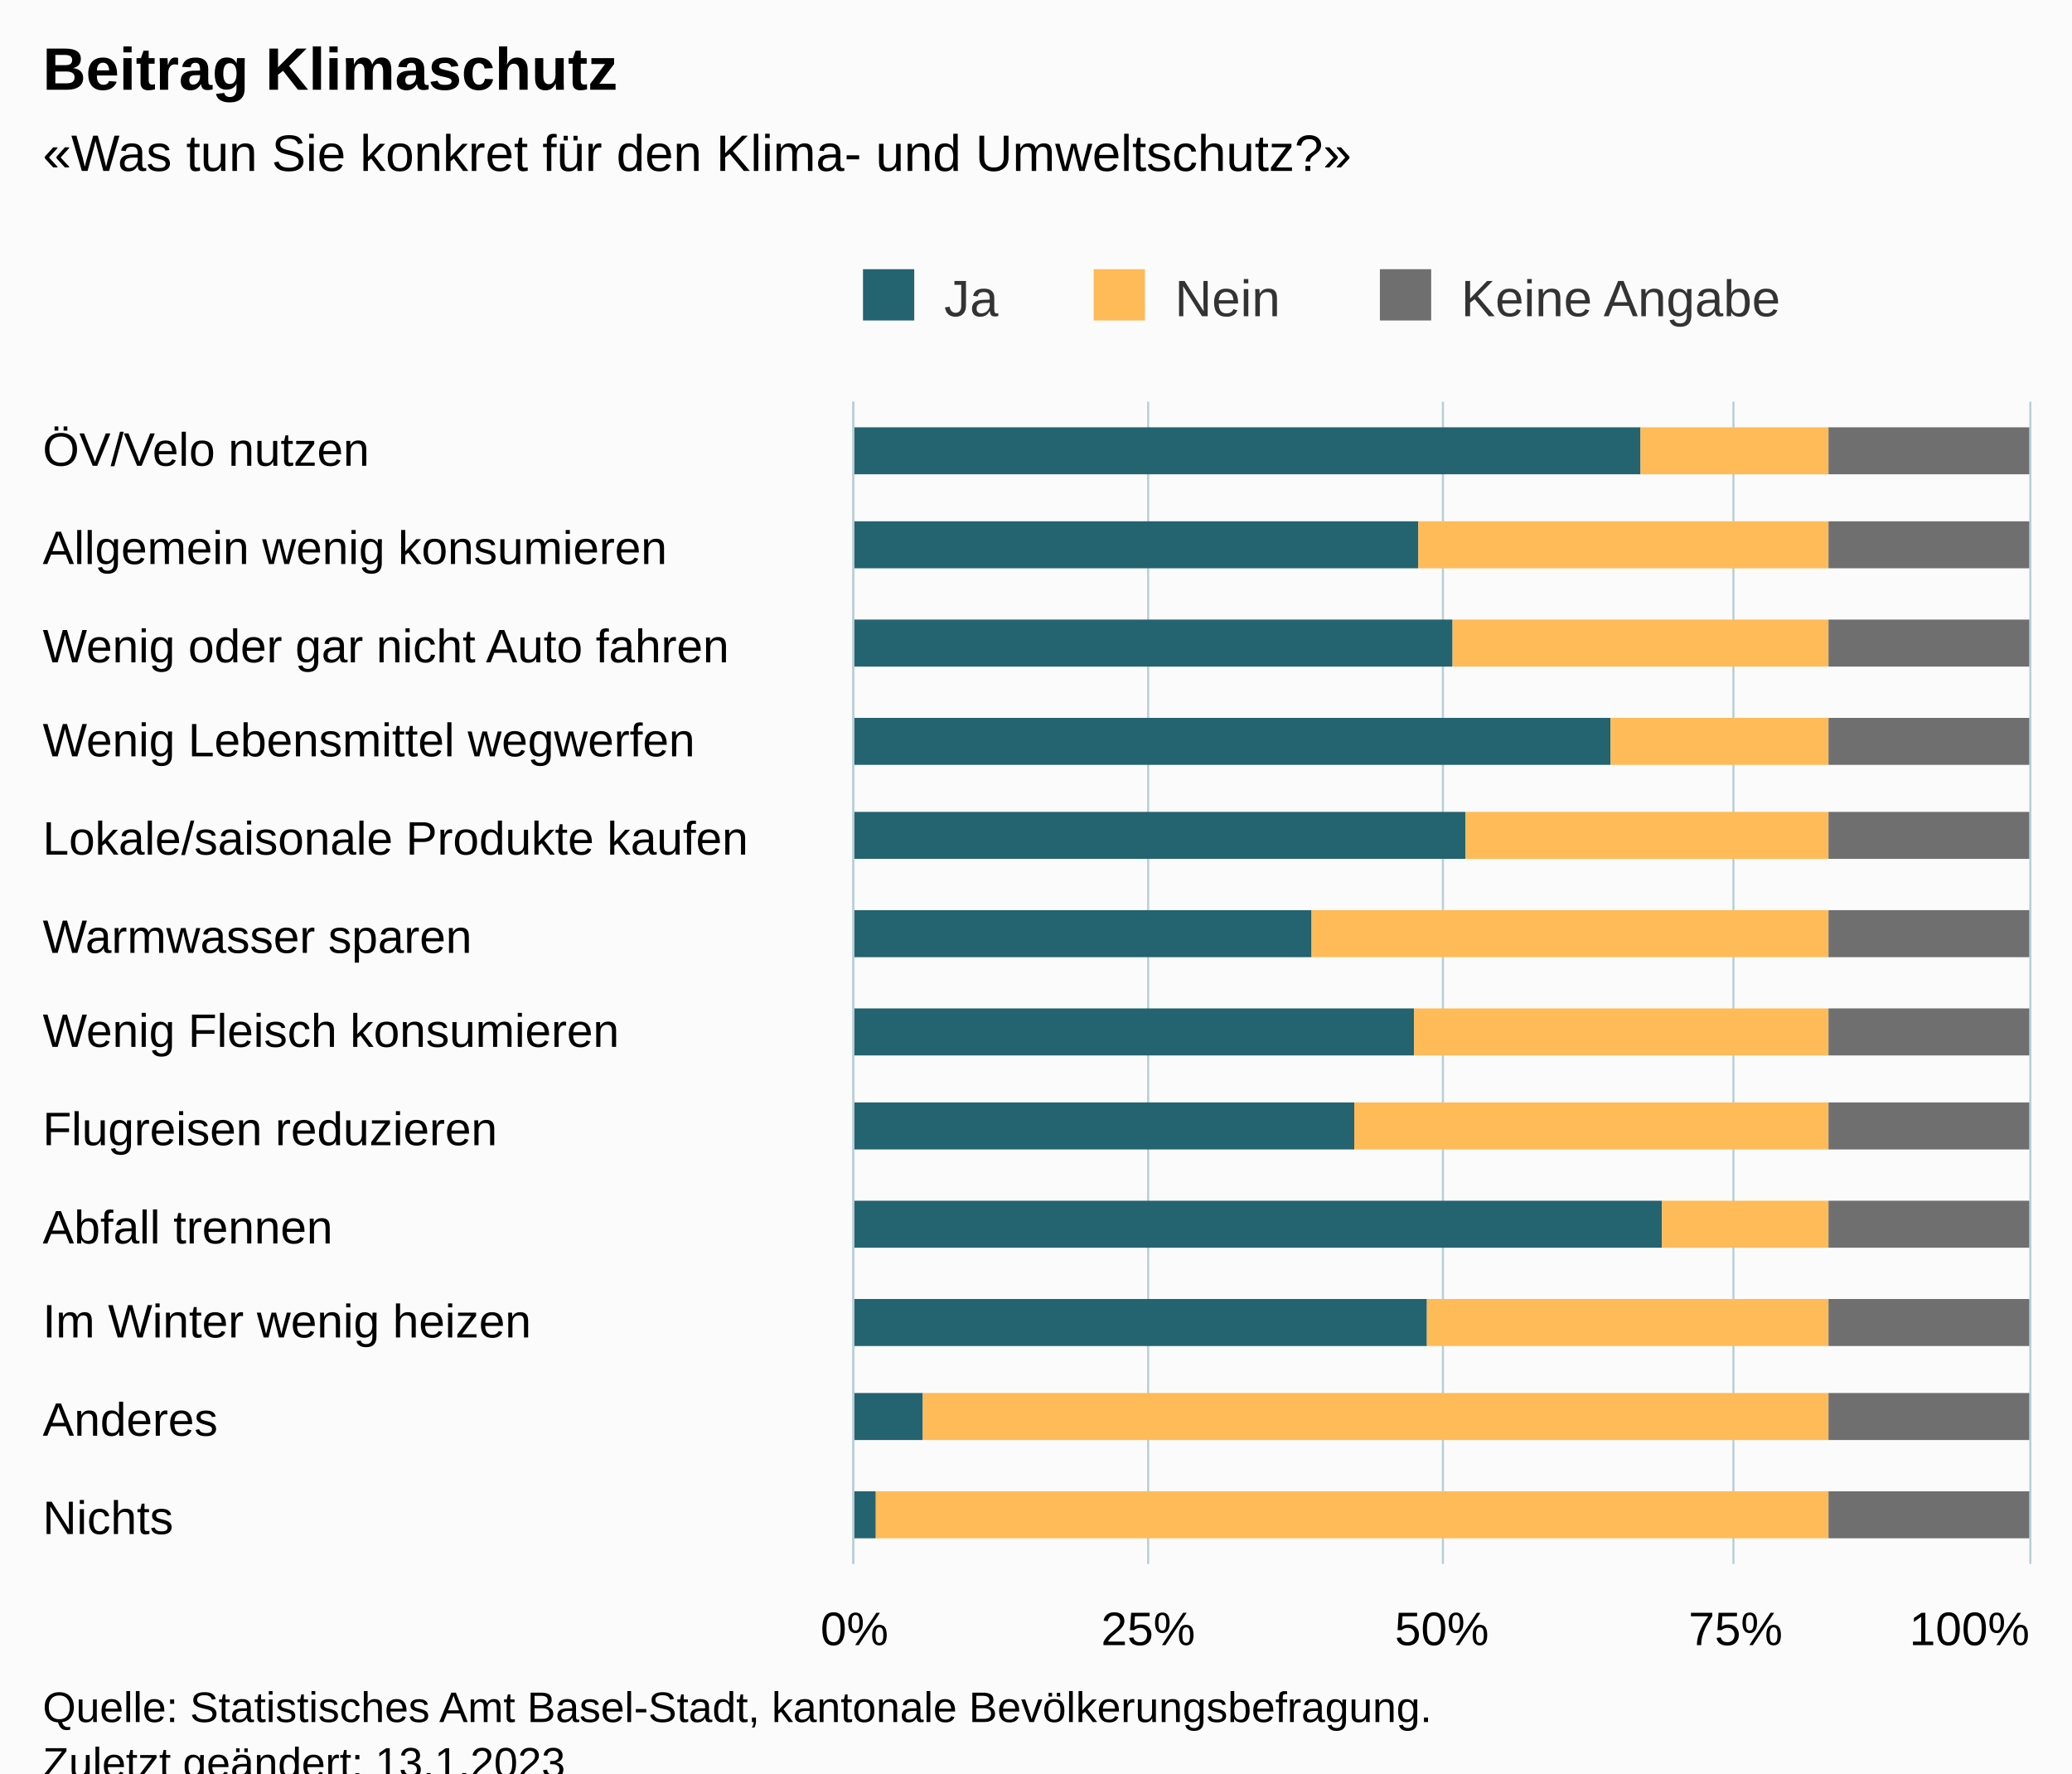
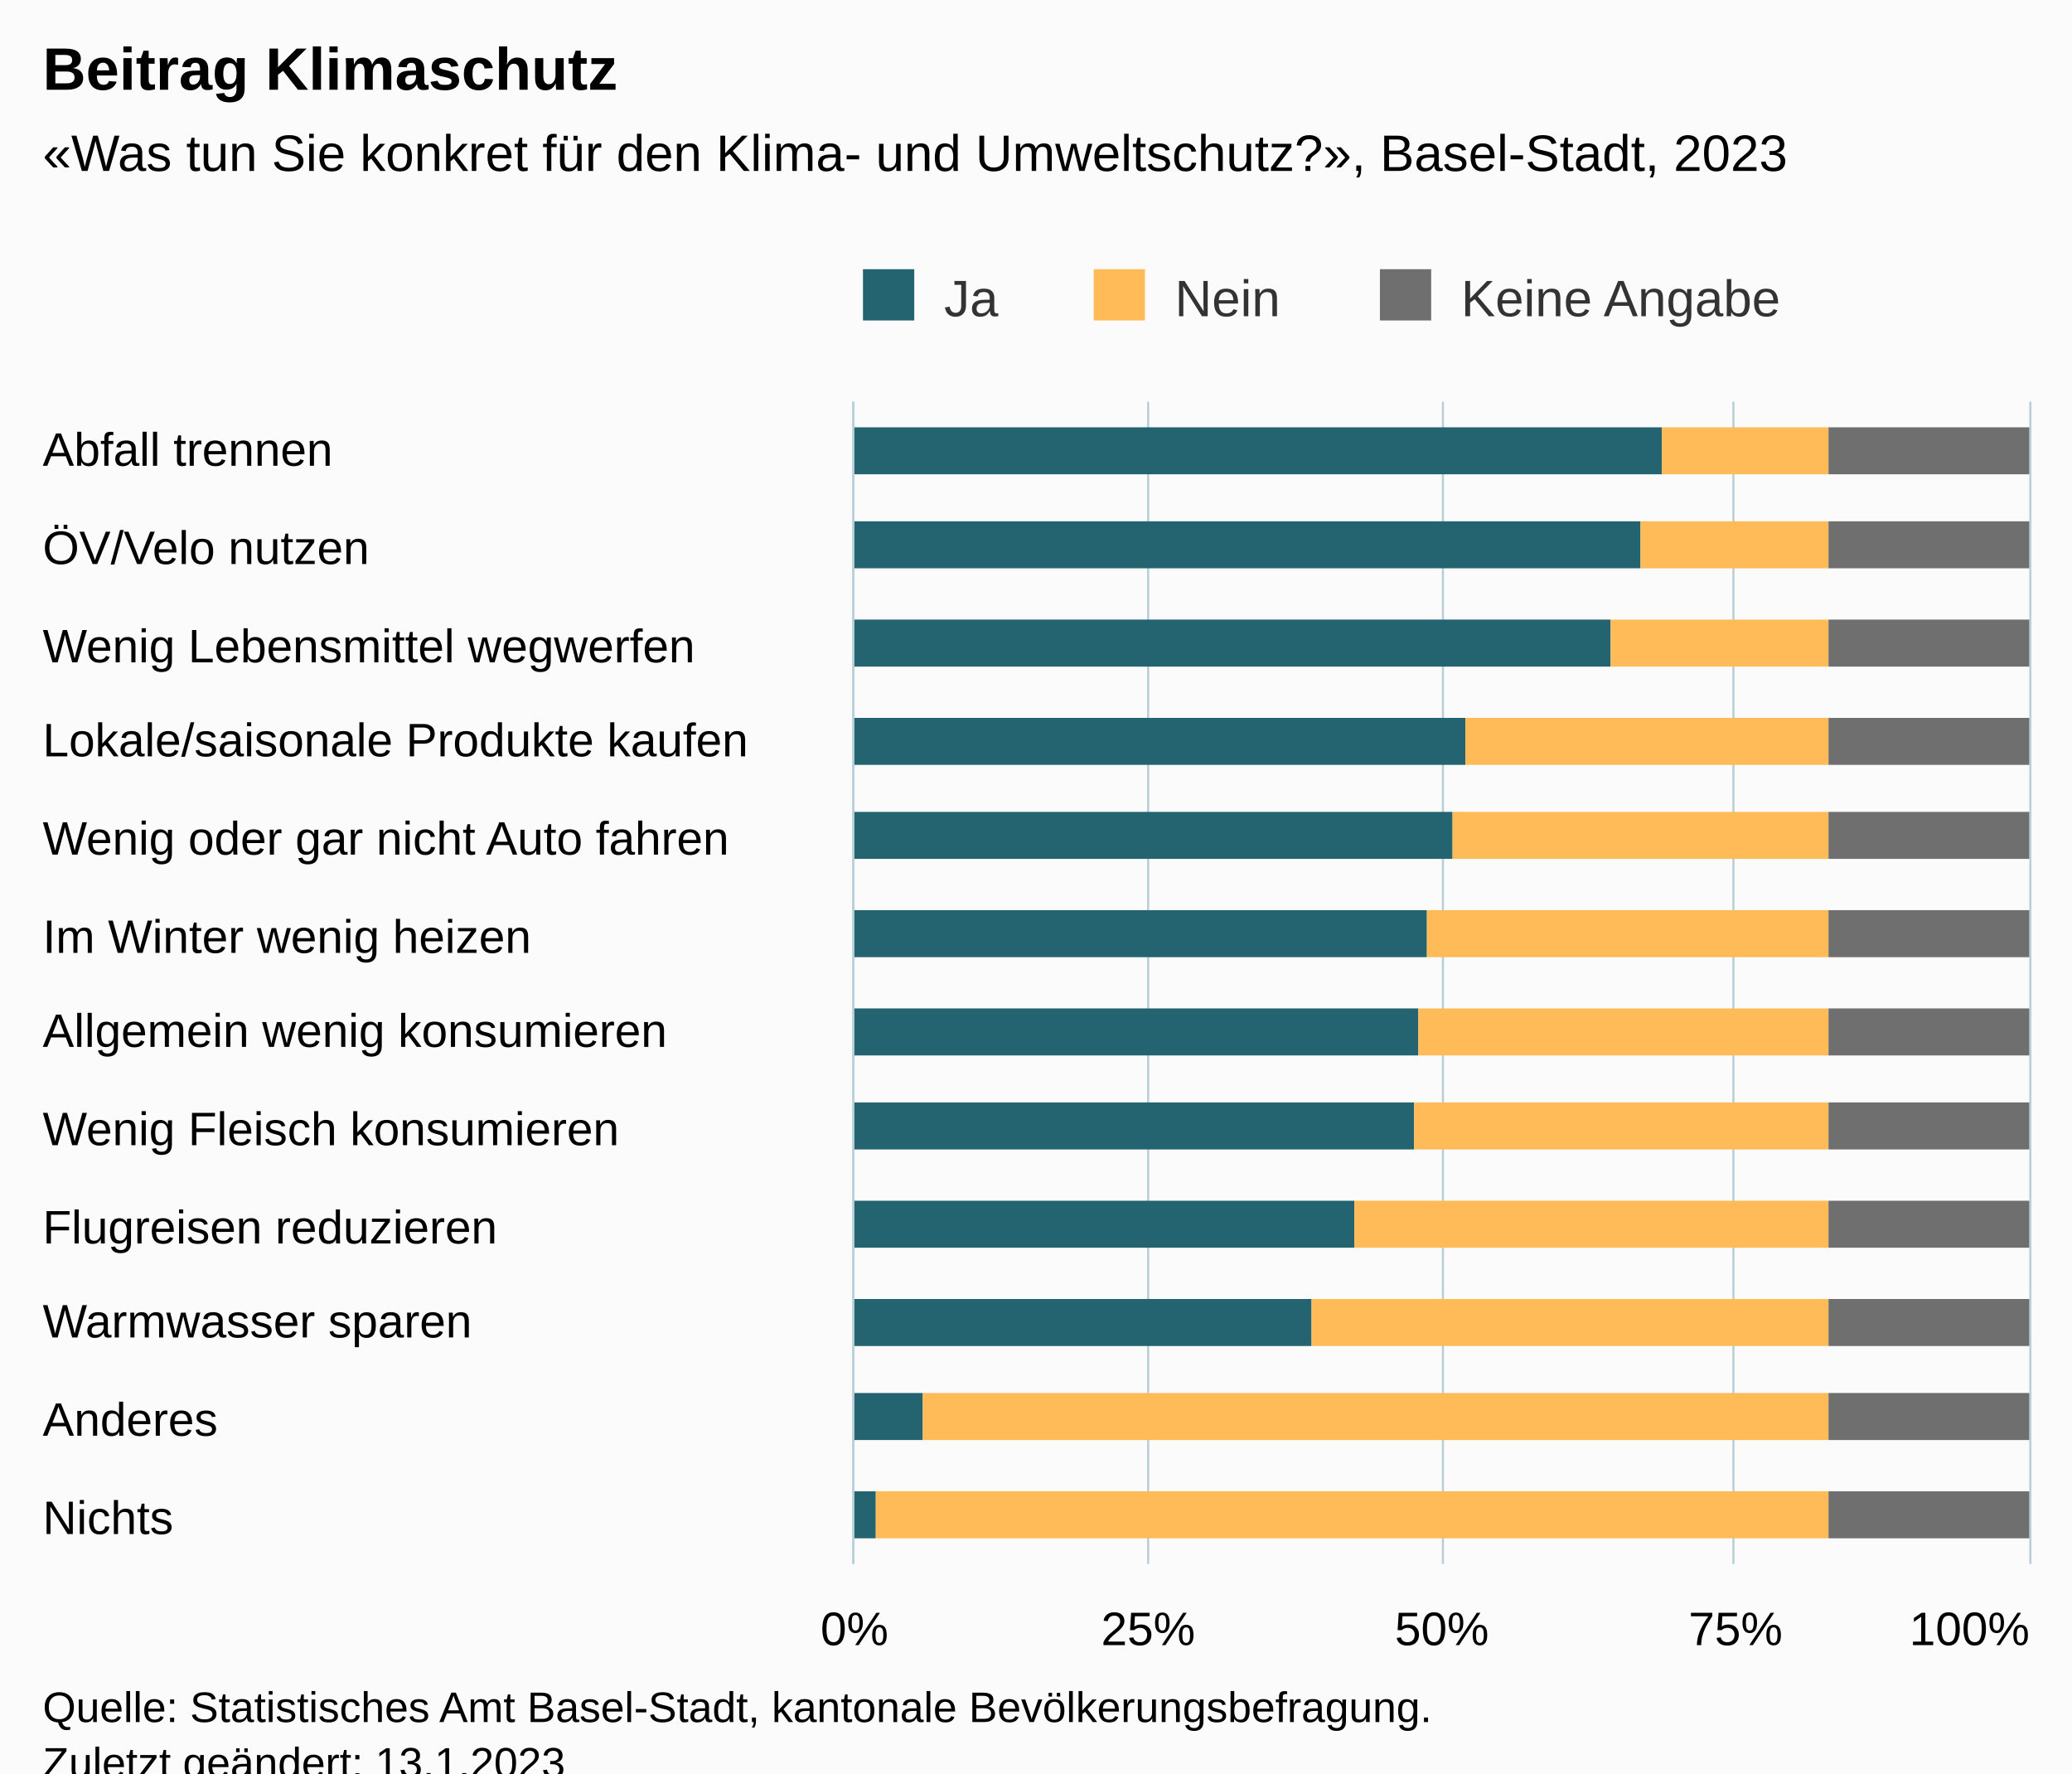
<svg xmlns="http://www.w3.org/2000/svg" version="1.1" class="highcharts-root" style="font-family:Arial;font-size:12px;" viewBox="0 0 485 415">
  <defs>
-     <clipPath id="highcharts-02eygqu-43-">
+     <clipPath id="highcharts-muce791-43-">
      <rect x="0" y="0" width="272" height="275" fill="none" />
    </clipPath>
-     <clipPath id="highcharts-02eygqu-56-">
+     <clipPath id="highcharts-muce791-56-">
      <rect x="0" y="0" width="272" height="275" fill="none" />
    </clipPath>
-     <clipPath id="highcharts-02eygqu-81-">
+     <clipPath id="highcharts-muce791-81-">
      <rect x="200" y="94" width="275" height="272" fill="none" />
    </clipPath>
  </defs>
  <rect fill="#fbfbfb" class="highcharts-background" x="0" y="0" width="485" height="428" rx="0" ry="0" />
  <rect fill="none" class="highcharts-plot-background" x="200" y="94" width="275" height="272" />
  <g class="highcharts-pane-group" data-z-index="0" />
  <g class="highcharts-grid highcharts-xaxis-grid" data-z-index="1">
    <path fill="none" data-z-index="1" class="highcharts-grid-line" d="M 200 117.5 L 475 117.5" opacity="1" />
    <path fill="none" data-z-index="1" class="highcharts-grid-line" d="M 200 139.5 L 475 139.5" opacity="1" />
    <path fill="none" data-z-index="1" class="highcharts-grid-line" d="M 200 162.5 L 475 162.5" opacity="1" />
    <path fill="none" data-z-index="1" class="highcharts-grid-line" d="M 200 185.5 L 475 185.5" opacity="1" />
    <path fill="none" data-z-index="1" class="highcharts-grid-line" d="M 200 207.5 L 475 207.5" opacity="1" />
    <path fill="none" data-z-index="1" class="highcharts-grid-line" d="M 200 230.5 L 475 230.5" opacity="1" />
    <path fill="none" data-z-index="1" class="highcharts-grid-line" d="M 200 253.5 L 475 253.5" opacity="1" />
    <path fill="none" data-z-index="1" class="highcharts-grid-line" d="M 200 275.5 L 475 275.5" opacity="1" />
    <path fill="none" data-z-index="1" class="highcharts-grid-line" d="M 200 298.5 L 475 298.5" opacity="1" />
    <path fill="none" data-z-index="1" class="highcharts-grid-line" d="M 200 321.5 L 475 321.5" opacity="1" />
    <path fill="none" data-z-index="1" class="highcharts-grid-line" d="M 200 343.5 L 475 343.5" opacity="1" />
    <path fill="none" data-z-index="1" class="highcharts-grid-line" d="M 200 366.5 L 475 366.5" opacity="1" />
    <path fill="none" data-z-index="1" class="highcharts-grid-line" d="M 200 94.5 L 475 94.5" opacity="1" />
  </g>
  <g class="highcharts-grid highcharts-yaxis-grid" data-z-index="1">
    <path fill="none" stroke="#B9CFD7" stroke-width="0.5" data-z-index="1" class="highcharts-grid-line" d="M 199.75 94 L 199.75 366" opacity="1" />
    <path fill="none" stroke="#B9CFD7" stroke-width="0.5" data-z-index="1" class="highcharts-grid-line" d="M 268.75 94 L 268.75 366" opacity="1" />
    <path fill="none" stroke="#B9CFD7" stroke-width="0.5" data-z-index="1" class="highcharts-grid-line" d="M 337.75 94 L 337.75 366" opacity="1" />
    <path fill="none" stroke="#B9CFD7" stroke-width="0.5" data-z-index="1" class="highcharts-grid-line" d="M 405.75 94 L 405.75 366" opacity="1" />
    <path fill="none" stroke="#B9CFD7" stroke-width="0.5" data-z-index="1" class="highcharts-grid-line" d="M 475.25 94 L 475.25 366" opacity="1" />
  </g>
  <rect fill="none" class="highcharts-plot-border" data-z-index="1" x="200" y="94" width="275" height="272" />
  <g class="highcharts-axis highcharts-xaxis" data-z-index="2">
    <path fill="none" class="highcharts-axis-line" stroke="#B9CFD7" stroke-width="0.5" data-z-index="7" d="M 199.75 94 L 199.75 366" />
  </g>
  <g class="highcharts-axis highcharts-yaxis" data-z-index="2">
    <path fill="none" class="highcharts-axis-line" data-z-index="7" d="M 200 366 L 475 366" />
  </g>
  <g class="highcharts-series-group" data-z-index="3">
-     <g class="highcharts-series highcharts-series-0 highcharts-column-series" data-z-index="0.1" opacity="1" transform="translate(475,366) rotate(90) scale(-1,1) scale(1 1)" clip-path="url(#highcharts-02eygqu-56-)">
-       <rect x="255" y="91" width="11" height="185" fill="#246370" opacity="1" class="highcharts-point" />
-       <rect x="233" y="143" width="11" height="133" fill="#246370" opacity="1" class="highcharts-point" />
-       <rect x="210" y="135" width="11" height="141" fill="#246370" opacity="1" class="highcharts-point" />
-       <rect x="187" y="98" width="11" height="178" fill="#246370" opacity="1" class="highcharts-point" />
-       <rect x="165" y="132" width="11" height="144" fill="#246370" opacity="1" class="highcharts-point" />
-       <rect x="142" y="168" width="11" height="108" fill="#246370" opacity="1" class="highcharts-point" />
-       <rect x="119" y="144" width="11" height="132" fill="#246370" opacity="1" class="highcharts-point" />
-       <rect x="97" y="158" width="11" height="118" fill="#246370" opacity="1" class="highcharts-point" />
-       <rect x="74" y="86" width="11" height="190" fill="#246370" opacity="1" class="highcharts-point" />
-       <rect x="51" y="141" width="11" height="135" fill="#246370" opacity="1" class="highcharts-point" />
+     <g class="highcharts-series highcharts-series-0 highcharts-column-series" data-z-index="0.1" opacity="1" transform="translate(475,366) rotate(90) scale(-1,1) scale(1 1)" clip-path="url(#highcharts-muce791-56-)">
+       <rect x="255" y="86" width="11" height="190" fill="#246370" opacity="1" class="highcharts-point" />
+       <rect x="233" y="91" width="11" height="185" fill="#246370" opacity="1" class="highcharts-point" />
+       <rect x="210" y="98" width="11" height="178" fill="#246370" opacity="1" class="highcharts-point" />
+       <rect x="187" y="132" width="11" height="144" fill="#246370" opacity="1" class="highcharts-point" />
+       <rect x="165" y="135" width="11" height="141" fill="#246370" opacity="1" class="highcharts-point" />
+       <rect x="142" y="141" width="11" height="135" fill="#246370" opacity="1" class="highcharts-point" />
+       <rect x="119" y="143" width="11" height="133" fill="#246370" opacity="1" class="highcharts-point" />
+       <rect x="97" y="144" width="11" height="132" fill="#246370" opacity="1" class="highcharts-point" />
+       <rect x="74" y="158" width="11" height="118" fill="#246370" opacity="1" class="highcharts-point" />
+       <rect x="51" y="168" width="11" height="108" fill="#246370" opacity="1" class="highcharts-point" />
      <rect x="29" y="259" width="11" height="17" fill="#246370" opacity="1" class="highcharts-point" />
      <rect x="6" y="270" width="11" height="6" fill="#246370" opacity="1" class="highcharts-point" />
    </g>
    <g class="highcharts-markers highcharts-series-0 highcharts-column-series" data-z-index="0.1" opacity="1" transform="translate(475,366) rotate(90) scale(-1,1) scale(1 1)" clip-path="none" />
-     <g class="highcharts-series highcharts-series-1 highcharts-column-series" data-z-index="0.1" opacity="1" transform="translate(475,366) rotate(90) scale(-1,1) scale(1 1)" clip-path="url(#highcharts-02eygqu-56-)">
-       <rect x="255" y="47" width="11" height="44" fill="#FFBB58" opacity="1" class="highcharts-point" />
-       <rect x="233" y="47" width="11" height="96" fill="#FFBB58" opacity="1" class="highcharts-point" />
-       <rect x="210" y="47" width="11" height="88" fill="#FFBB58" opacity="1" class="highcharts-point" />
-       <rect x="187" y="47" width="11" height="51" fill="#FFBB58" opacity="1" class="highcharts-point" />
-       <rect x="165" y="47" width="11" height="85" fill="#FFBB58" opacity="1" class="highcharts-point" />
-       <rect x="142" y="47" width="11" height="121" fill="#FFBB58" opacity="1" class="highcharts-point" />
-       <rect x="119" y="47" width="11" height="97" fill="#FFBB58" opacity="1" class="highcharts-point" />
-       <rect x="97" y="47" width="11" height="111" fill="#FFBB58" opacity="1" class="highcharts-point" />
-       <rect x="74" y="47" width="11" height="39" fill="#FFBB58" opacity="1" class="highcharts-point" />
-       <rect x="51" y="47" width="11" height="94" fill="#FFBB58" opacity="1" class="highcharts-point" />
+     <g class="highcharts-series highcharts-series-1 highcharts-column-series" data-z-index="0.1" opacity="1" transform="translate(475,366) rotate(90) scale(-1,1) scale(1 1)" clip-path="url(#highcharts-muce791-56-)">
+       <rect x="255" y="47" width="11" height="39" fill="#FFBB58" opacity="1" class="highcharts-point" />
+       <rect x="233" y="47" width="11" height="44" fill="#FFBB58" opacity="1" class="highcharts-point" />
+       <rect x="210" y="47" width="11" height="51" fill="#FFBB58" opacity="1" class="highcharts-point" />
+       <rect x="187" y="47" width="11" height="85" fill="#FFBB58" opacity="1" class="highcharts-point" />
+       <rect x="165" y="47" width="11" height="88" fill="#FFBB58" opacity="1" class="highcharts-point" />
+       <rect x="142" y="47" width="11" height="94" fill="#FFBB58" opacity="1" class="highcharts-point" />
+       <rect x="119" y="47" width="11" height="96" fill="#FFBB58" opacity="1" class="highcharts-point" />
+       <rect x="97" y="47" width="11" height="97" fill="#FFBB58" opacity="1" class="highcharts-point" />
+       <rect x="74" y="47" width="11" height="111" fill="#FFBB58" opacity="1" class="highcharts-point" />
+       <rect x="51" y="47" width="11" height="121" fill="#FFBB58" opacity="1" class="highcharts-point" />
      <rect x="29" y="47" width="11" height="212" fill="#FFBB58" opacity="1" class="highcharts-point" />
      <rect x="6" y="47" width="11" height="223" fill="#FFBB58" opacity="1" class="highcharts-point" />
    </g>
    <g class="highcharts-markers highcharts-series-1 highcharts-column-series" data-z-index="0.1" opacity="1" transform="translate(475,366) rotate(90) scale(-1,1) scale(1 1)" clip-path="none" />
-     <g class="highcharts-series highcharts-series-2 highcharts-column-series" data-z-index="0.1" opacity="1" transform="translate(475,366) rotate(90) scale(-1,1) scale(1 1)" clip-path="url(#highcharts-02eygqu-56-)">
+     <g class="highcharts-series highcharts-series-2 highcharts-column-series" data-z-index="0.1" opacity="1" transform="translate(475,366) rotate(90) scale(-1,1) scale(1 1)" clip-path="url(#highcharts-muce791-56-)">
      <rect x="255" y="0" width="11" height="47" fill="#6F6F6F" opacity="1" class="highcharts-point" />
      <rect x="233" y="0" width="11" height="47" fill="#6F6F6F" opacity="1" class="highcharts-point" />
      <rect x="210" y="0" width="11" height="47" fill="#6F6F6F" opacity="1" class="highcharts-point" />
      <rect x="187" y="0" width="11" height="47" fill="#6F6F6F" opacity="1" class="highcharts-point" />
      <rect x="165" y="0" width="11" height="47" fill="#6F6F6F" opacity="1" class="highcharts-point" />
      <rect x="142" y="0" width="11" height="47" fill="#6F6F6F" opacity="1" class="highcharts-point" />
      <rect x="119" y="0" width="11" height="47" fill="#6F6F6F" opacity="1" class="highcharts-point" />
      <rect x="97" y="0" width="11" height="47" fill="#6F6F6F" opacity="1" class="highcharts-point" />
      <rect x="74" y="0" width="11" height="47" fill="#6F6F6F" opacity="1" class="highcharts-point" />
      <rect x="51" y="0" width="11" height="47" fill="#6F6F6F" opacity="1" class="highcharts-point" />
      <rect x="29" y="0" width="11" height="47" fill="#6F6F6F" opacity="1" class="highcharts-point" />
      <rect x="6" y="0" width="11" height="47" fill="#6F6F6F" opacity="1" class="highcharts-point" />
    </g>
    <g class="highcharts-markers highcharts-series-2 highcharts-column-series" data-z-index="0.1" opacity="1" transform="translate(475,366) rotate(90) scale(-1,1) scale(1 1)" clip-path="none" />
  </g>
  <text x="10" text-anchor="start" class="highcharts-title" data-z-index="4" style="color:#000000;font-size:14px;font-weight:bold;fill:#000000;" y="21">
    <tspan>Beitrag Klimaschutz</tspan>
  </text>
  <text x="10" text-anchor="start" class="highcharts-subtitle" data-z-index="4" style="color:#000000;font-size:12px;fill:#000000;" y="40">
-     <tspan>«Was tun Sie konkret für den Klima- und Umweltschutz?»</tspan>
+     <tspan>«Was tun Sie konkret für den Klima- und Umweltschutz?», Basel-Stadt, 2023</tspan>
  </text>
  <text x="10" text-anchor="start" class="highcharts-caption" data-z-index="4" style="color:#666666;fill:#666666;" y="400" />
  <g class="highcharts-legend" data-z-index="7" transform="translate(192,56)">
    <rect fill="none" class="highcharts-legend-box" rx="0" ry="0" x="0" y="0" width="235" height="26" visibility="visible" />
    <g data-z-index="1">
      <g>
        <g class="highcharts-legend-item highcharts-column-series highcharts-color-undefined highcharts-series-0" data-z-index="1" transform="translate(8,3)">
          <text x="21" style="color:#333333;cursor:pointer;font-size:12px;font-weight:normal;fill:#333333;" text-anchor="start" data-z-index="2" y="15">
            <tspan>Ja</tspan>
          </text>
          <rect x="2" y="4" width="12" height="12" fill="#246370" class="highcharts-point" data-z-index="3" />
        </g>
        <g class="highcharts-legend-item highcharts-column-series highcharts-color-undefined highcharts-series-1" data-z-index="1" transform="translate(62,3)">
          <text x="21" y="15" style="color:#333333;cursor:pointer;font-size:12px;font-weight:normal;fill:#333333;" text-anchor="start" data-z-index="2">
            <tspan>Nein</tspan>
          </text>
          <rect x="2" y="4" width="12" height="12" fill="#FFBB58" class="highcharts-point" data-z-index="3" />
        </g>
        <g class="highcharts-legend-item highcharts-column-series highcharts-color-undefined highcharts-series-2" data-z-index="1" transform="translate(129,3)">
          <text x="21" y="15" style="color:#333333;cursor:pointer;font-size:12px;font-weight:normal;fill:#333333;" text-anchor="start" data-z-index="2">
            <tspan>Keine Angabe</tspan>
          </text>
          <rect x="2" y="4" width="12" height="12" fill="#6F6F6F" class="highcharts-point" data-z-index="3" />
        </g>
      </g>
    </g>
  </g>
  <g class="highcharts-axis-labels highcharts-xaxis-labels" data-z-index="7">
    <text x="10" style="color:#000000;cursor:default;font-size:11px;white-space:nowrap;fill:#000000;" text-anchor="start" transform="translate(0,0)" y="109" opacity="1">
+       <tspan>Abfall trennen</tspan>
+     </text>
+     <text x="10" style="color:#000000;cursor:default;font-size:11px;white-space:nowrap;fill:#000000;" text-anchor="start" transform="translate(0,0)" y="132" opacity="1">
      <tspan>ÖV/Velo nutzen</tspan>
    </text>
-     <text x="10" style="color:#000000;cursor:default;font-size:11px;white-space:nowrap;fill:#000000;" text-anchor="start" transform="translate(0,0)" y="132" opacity="1">
+     <text x="10" style="color:#000000;cursor:default;font-size:11px;white-space:nowrap;fill:#000000;" text-anchor="start" transform="translate(0,0)" y="155" opacity="1">
+       <tspan>Wenig Lebensmittel wegwerfen</tspan>
+     </text>
+     <text x="10" style="color:#000000;cursor:default;font-size:11px;white-space:nowrap;fill:#000000;" text-anchor="start" transform="translate(0,0)" y="177" opacity="1">
+       <tspan>Lokale/saisonale Produkte kaufen</tspan>
+     </text>
+     <text x="10" style="color:#000000;cursor:default;font-size:11px;white-space:nowrap;fill:#000000;" text-anchor="start" transform="translate(0,0)" y="200" opacity="1">
+       <tspan>Wenig oder gar nicht Auto fahren</tspan>
+     </text>
+     <text x="10" style="color:#000000;cursor:default;font-size:11px;white-space:nowrap;fill:#000000;" text-anchor="start" transform="translate(0,0)" y="223" opacity="1">
+       <tspan>Im Winter wenig heizen</tspan>
+     </text>
+     <text x="10" style="color:#000000;cursor:default;font-size:11px;white-space:nowrap;fill:#000000;" text-anchor="start" transform="translate(0,0)" y="245" opacity="1">
      <tspan>Allgemein wenig konsumieren</tspan>
    </text>
-     <text x="10" style="color:#000000;cursor:default;font-size:11px;white-space:nowrap;fill:#000000;" text-anchor="start" transform="translate(0,0)" y="155" opacity="1">
-       <tspan>Wenig oder gar nicht Auto fahren</tspan>
-     </text>
-     <text x="10" style="color:#000000;cursor:default;font-size:11px;white-space:nowrap;fill:#000000;" text-anchor="start" transform="translate(0,0)" y="177" opacity="1">
-       <tspan>Wenig Lebensmittel wegwerfen</tspan>
-     </text>
-     <text x="10" style="color:#000000;cursor:default;font-size:11px;white-space:nowrap;fill:#000000;" text-anchor="start" transform="translate(0,0)" y="200" opacity="1">
-       <tspan>Lokale/saisonale Produkte kaufen</tspan>
-     </text>
-     <text x="10" style="color:#000000;cursor:default;font-size:11px;white-space:nowrap;fill:#000000;" text-anchor="start" transform="translate(0,0)" y="223" opacity="1">
-       <tspan>Warmwasser sparen</tspan>
-     </text>
-     <text x="10" style="color:#000000;cursor:default;font-size:11px;white-space:nowrap;fill:#000000;" text-anchor="start" transform="translate(0,0)" y="245" opacity="1">
+     <text x="10" style="color:#000000;cursor:default;font-size:11px;white-space:nowrap;fill:#000000;" text-anchor="start" transform="translate(0,0)" y="268" opacity="1">
      <tspan>Wenig Fleisch konsumieren</tspan>
    </text>
-     <text x="10" style="color:#000000;cursor:default;font-size:11px;white-space:nowrap;fill:#000000;" text-anchor="start" transform="translate(0,0)" y="268" opacity="1">
+     <text x="10" style="color:#000000;cursor:default;font-size:11px;white-space:nowrap;fill:#000000;" text-anchor="start" transform="translate(0,0)" y="291" opacity="1">
      <tspan>Flugreisen reduzieren</tspan>
    </text>
-     <text x="10" style="color:#000000;cursor:default;font-size:11px;white-space:nowrap;fill:#000000;" text-anchor="start" transform="translate(0,0)" y="291" opacity="1">
-       <tspan>Abfall trennen</tspan>
-     </text>
    <text x="10" style="color:#000000;cursor:default;font-size:11px;white-space:nowrap;fill:#000000;" text-anchor="start" transform="translate(0,0)" y="313" opacity="1">
-       <tspan>Im Winter wenig heizen</tspan>
+       <tspan>Warmwasser sparen</tspan>
    </text>
    <text x="10" style="color:#000000;cursor:default;font-size:11px;white-space:nowrap;fill:#000000;" text-anchor="start" transform="translate(0,0)" y="336" opacity="1">
      <tspan>Anderes</tspan>
    </text>
    <text x="10" style="color:#000000;cursor:default;font-size:11px;white-space:nowrap;fill:#000000;" text-anchor="start" transform="translate(0,0)" y="359" opacity="1">
      <tspan>Nichts</tspan>
    </text>
  </g>
  <g class="highcharts-axis-labels highcharts-yaxis-labels" data-z-index="7">
    <text x="200" style="color:#000000;cursor:default;font-size:11px;white-space:nowrap;fill:#000000;" text-anchor="middle" transform="translate(0,0)" y="385" opacity="1">0%</text>
    <text x="268.75" style="color:#000000;cursor:default;font-size:11px;white-space:nowrap;fill:#000000;" text-anchor="middle" transform="translate(0,0)" y="385" opacity="1">25%</text>
    <text x="337.5" style="color:#000000;cursor:default;font-size:11px;white-space:nowrap;fill:#000000;" text-anchor="middle" transform="translate(0,0)" y="385" opacity="1">50%</text>
    <text x="406.25" style="color:#000000;cursor:default;font-size:11px;white-space:nowrap;fill:#000000;" text-anchor="middle" transform="translate(0,0)" y="385" opacity="1">75%</text>
    <text x="461" style="color:#000000;cursor:default;font-size:11px;white-space:nowrap;fill:#000000;" text-anchor="middle" transform="translate(0,0)" y="385" opacity="1">100%</text>
  </g>
  <text x="10" class="highcharts-credits" text-anchor="start" data-z-index="8" style="cursor:default;color:#000000;font-size:10px;fill:#000000;" y="403">
    <tspan>Quelle: Statistisches Amt Basel-Stadt, kantonale Bevölkerungsbefragung.</tspan>
    <tspan x="10" dy="13">Zuletzt geändert: 13.1.2023</tspan>
  </text>
-   <g class="highcharts-control-points" data-z-index="99" clip-path="url(#highcharts-02eygqu-81-)" />
+   <g class="highcharts-control-points" data-z-index="99" clip-path="url(#highcharts-muce791-81-)" />
</svg>
